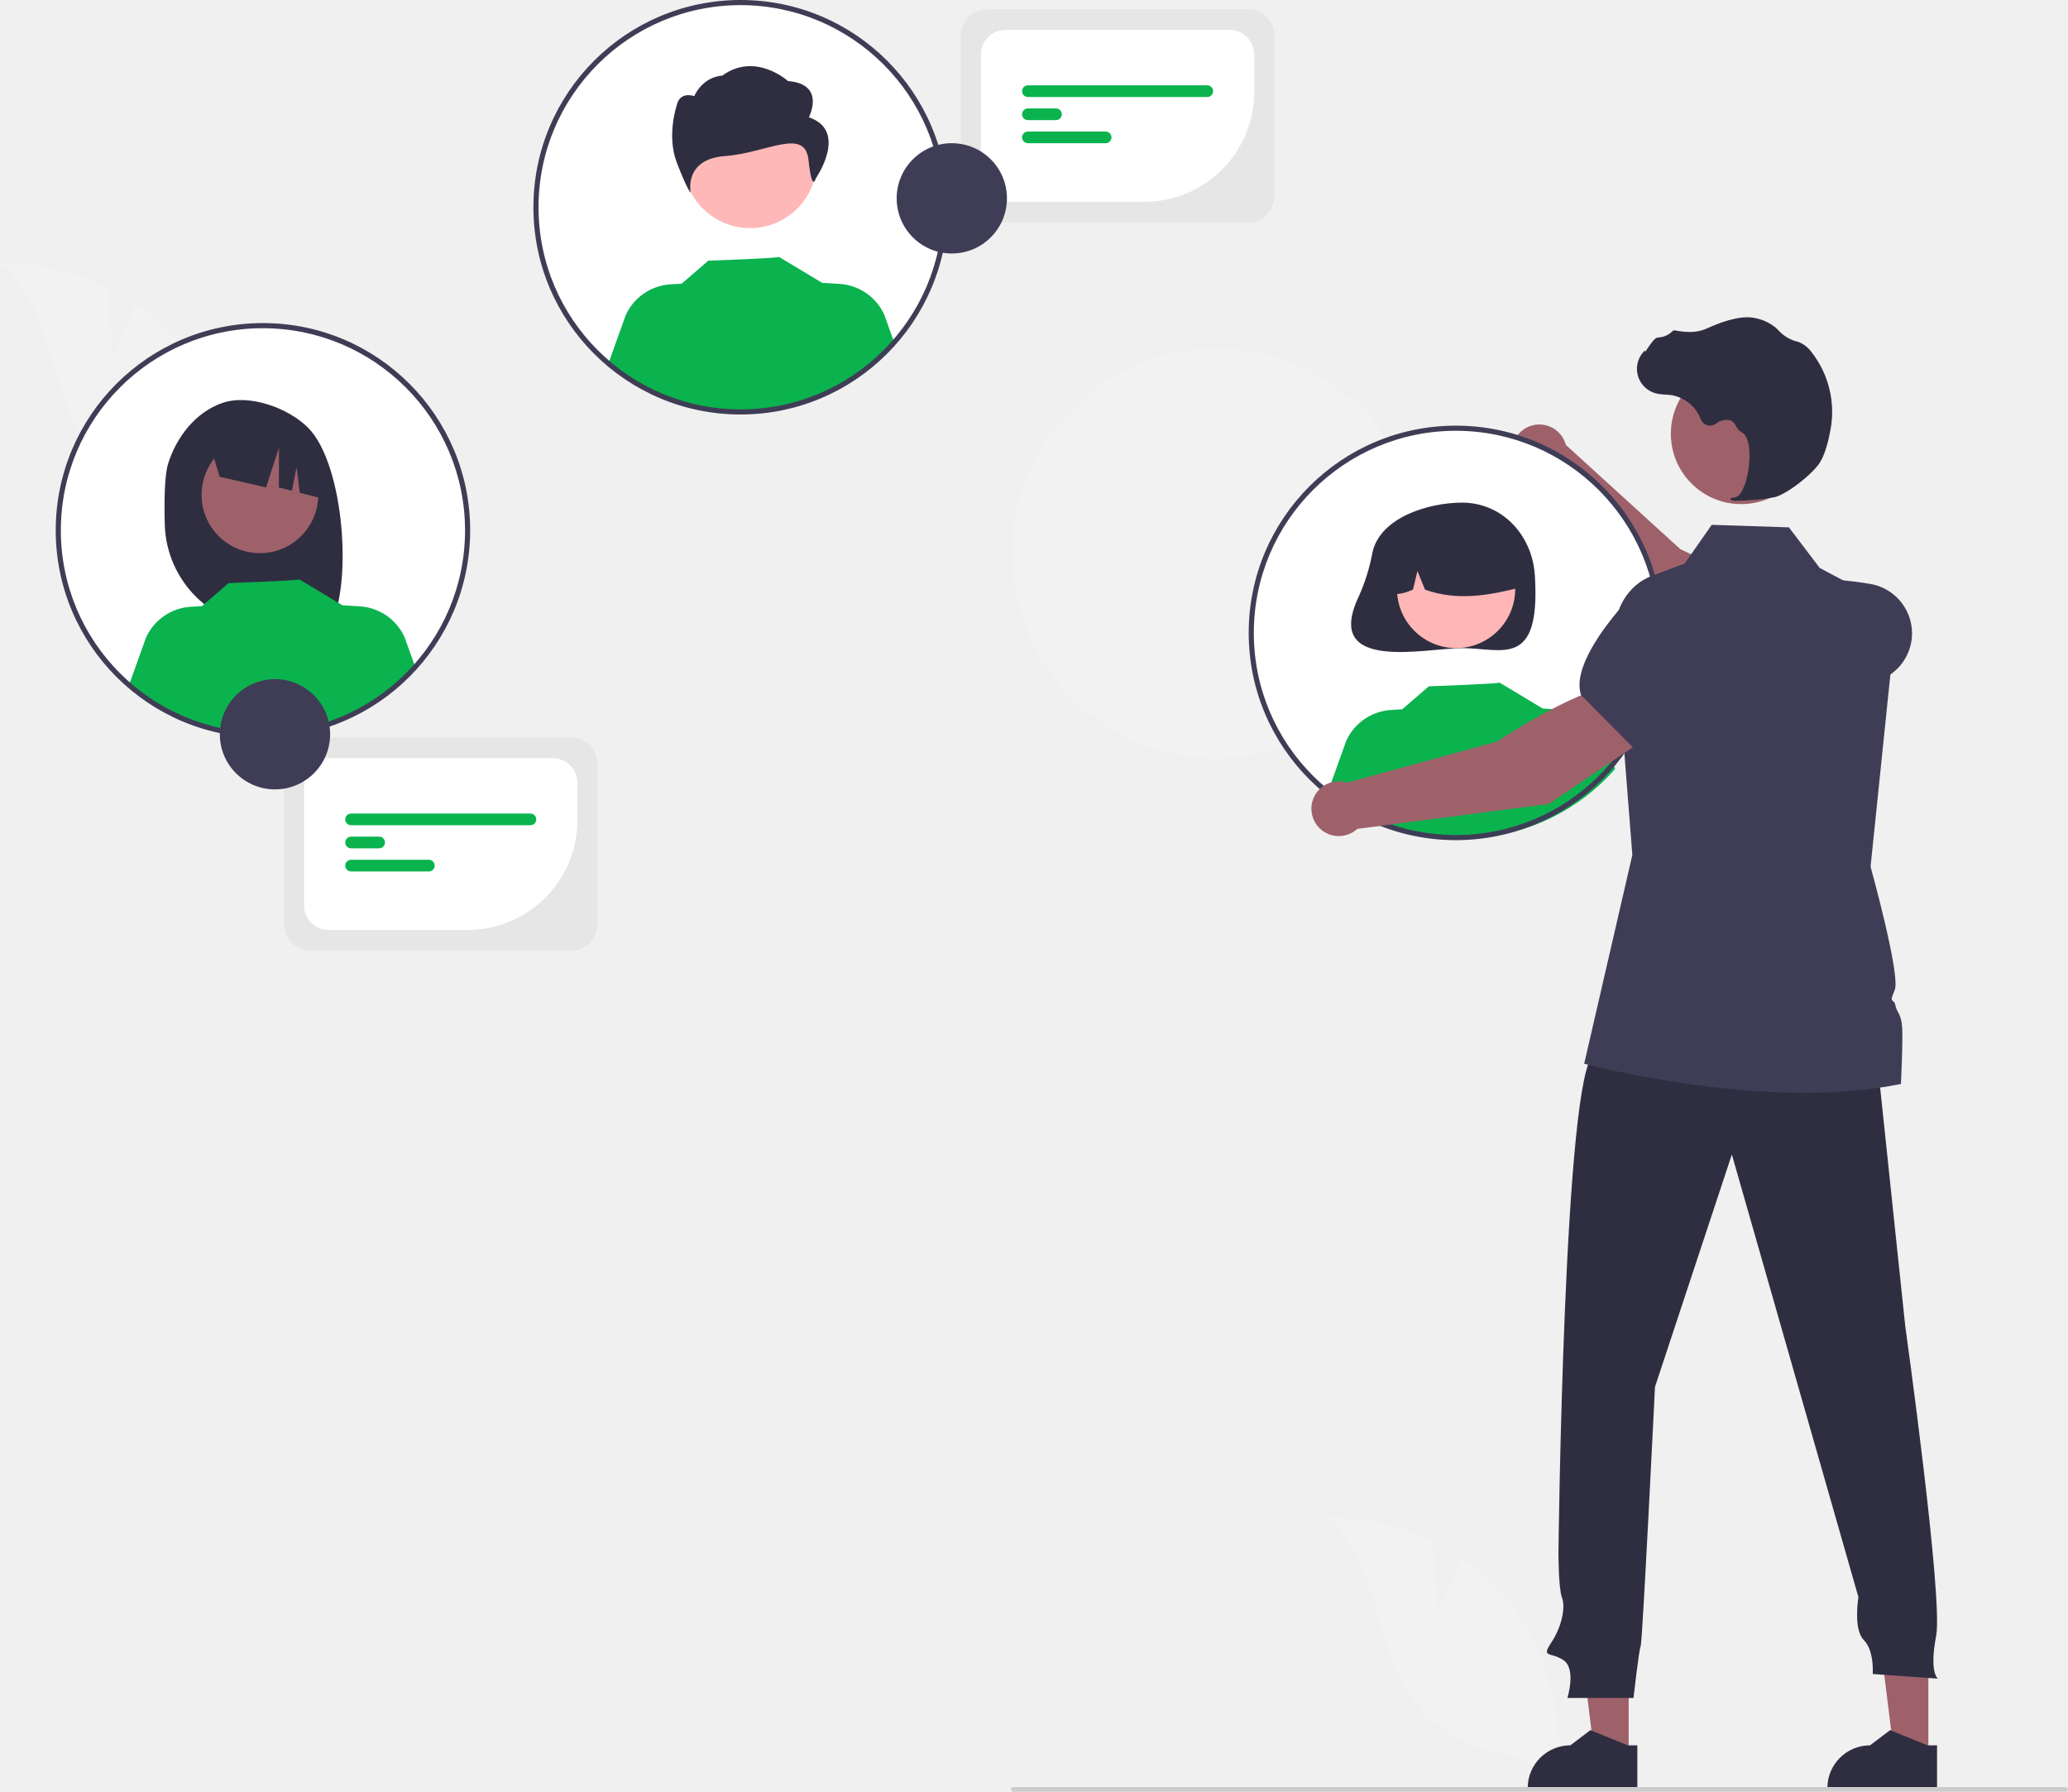
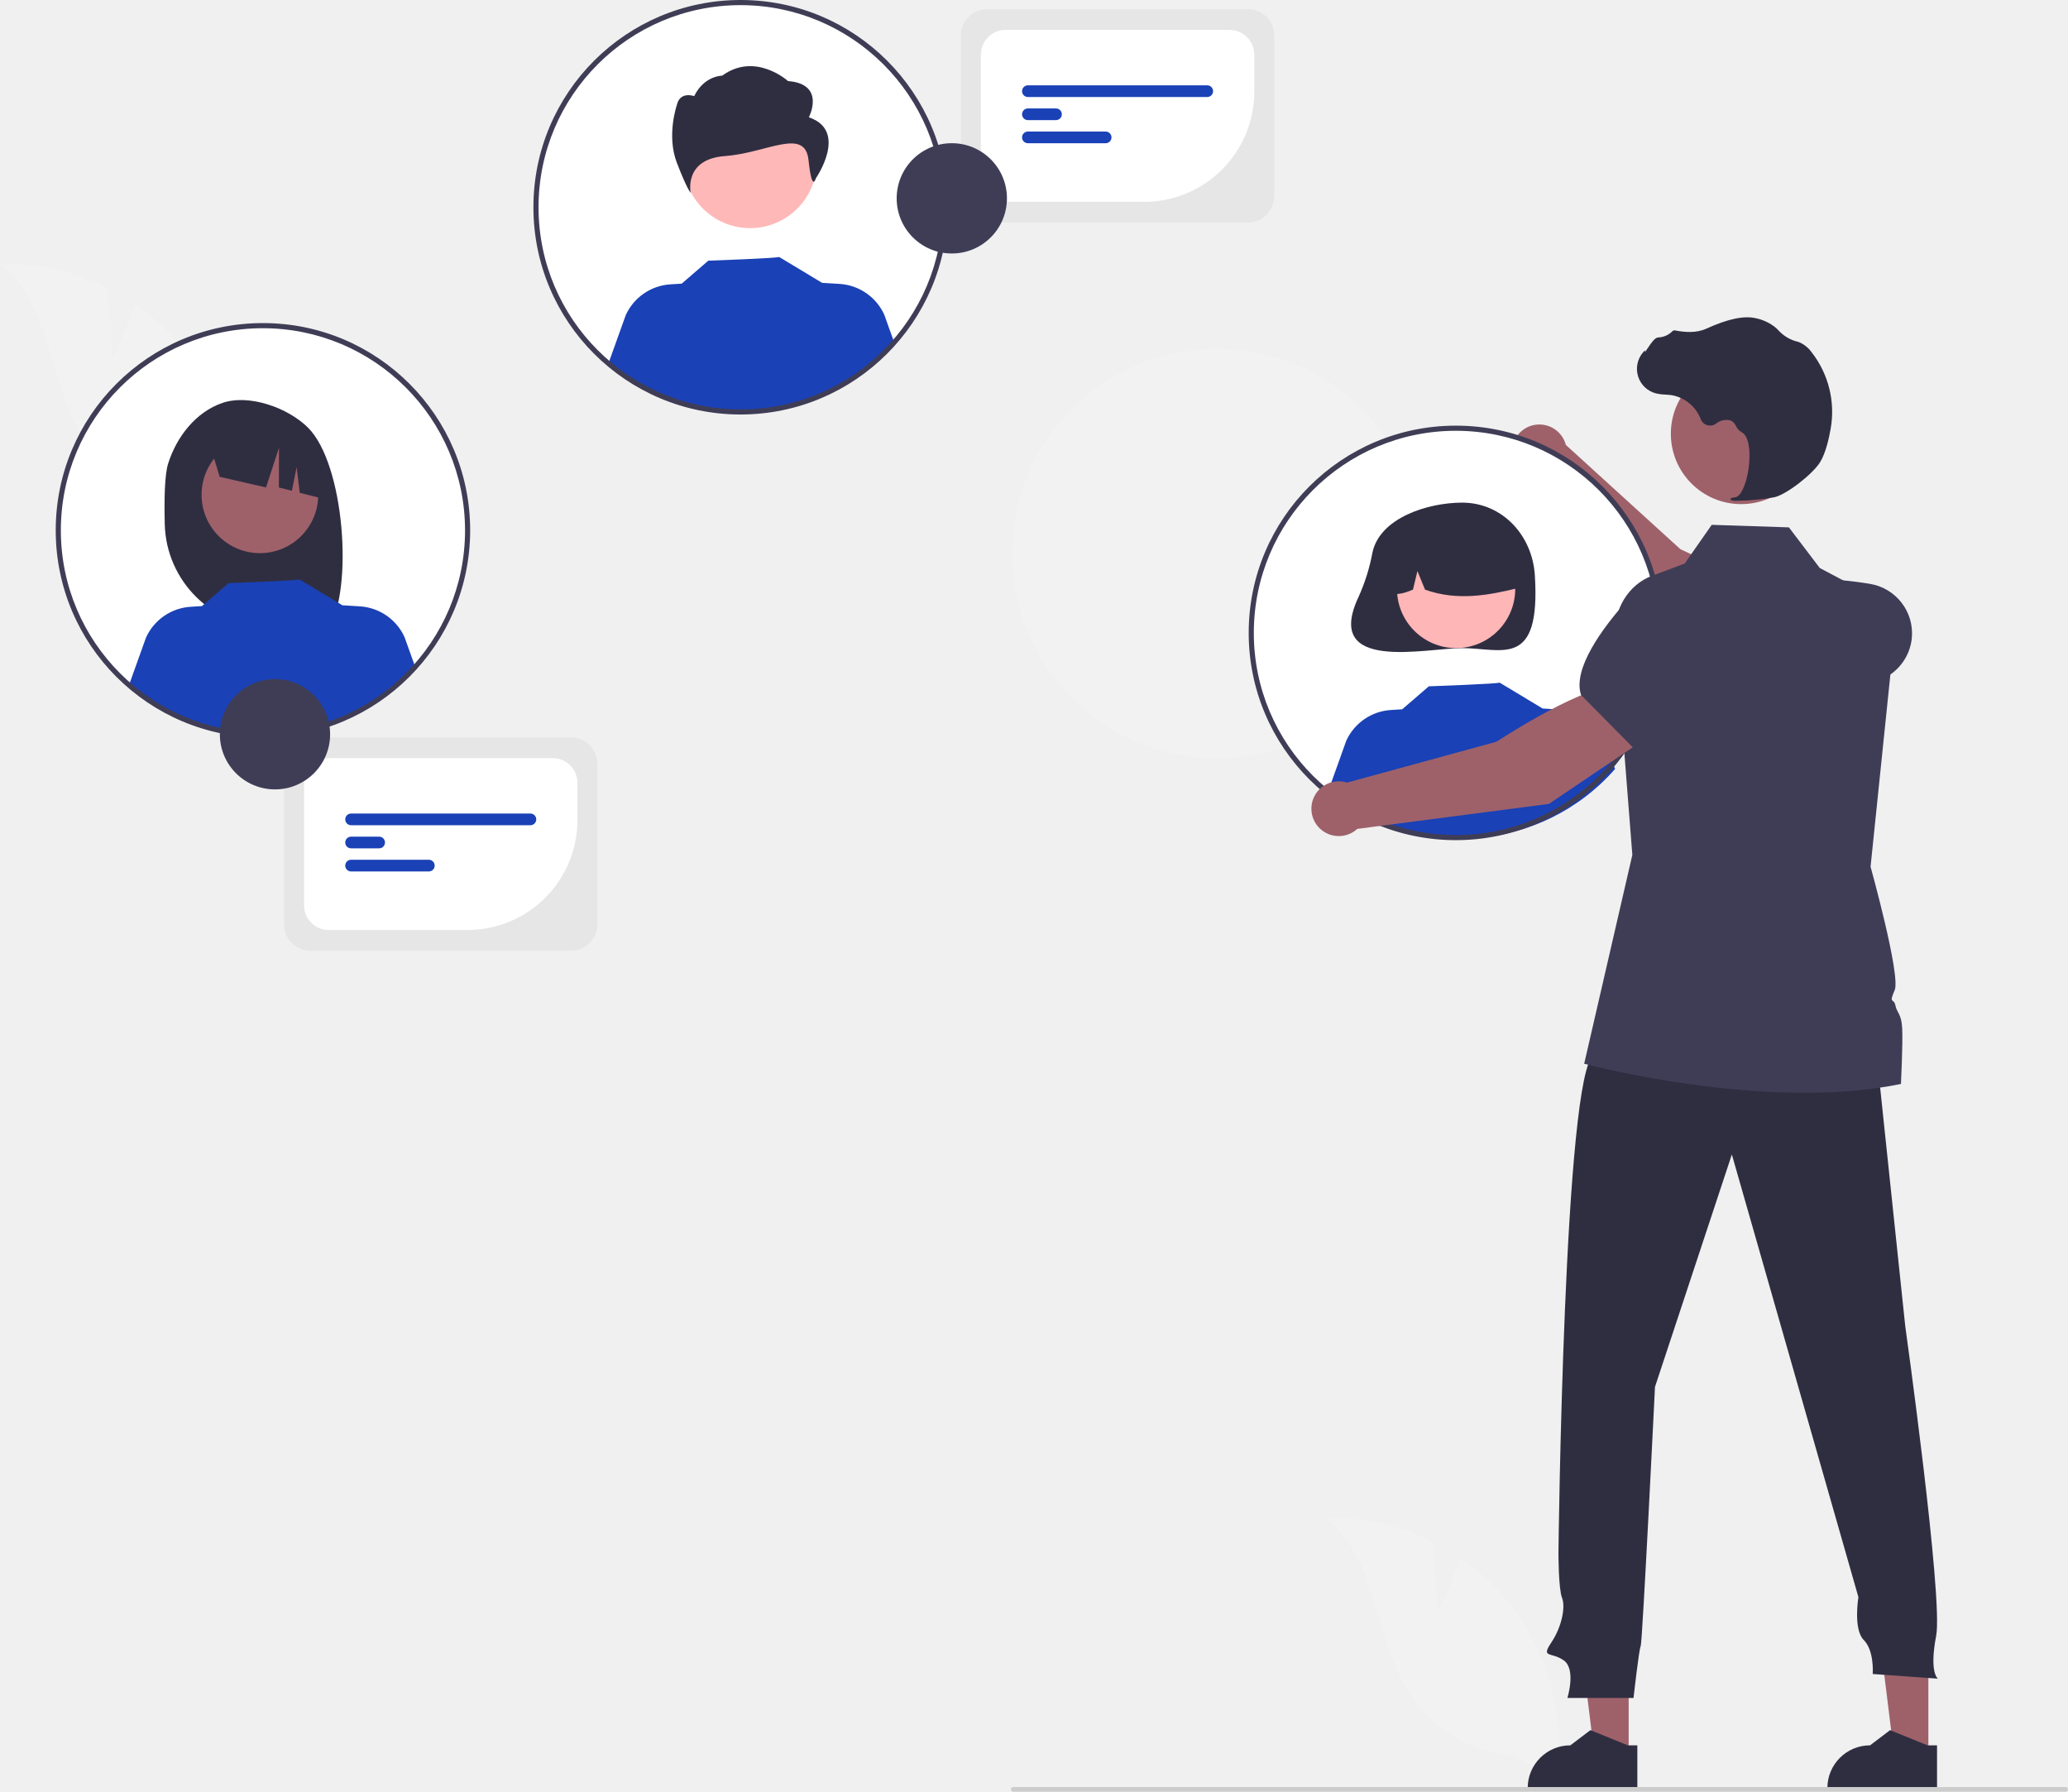
<svg xmlns="http://www.w3.org/2000/svg" data-name="Layer 1" width="806.632" height="698.766" viewBox="0 0 806.632 698.766">
  <path d="M751.146,316.606a79.828,79.828,0,1,1-79.686-79.969A79.621,79.621,0,0,1,751.146,316.606Z" transform="translate(-196.6841 -100.6171)" fill="#f2f2f2" />
  <path d="M884.005,363.14l11.224-21.432c-10.065-12.154-43.088-26.896-43.088-26.896l-44.695-40.681a10.681,10.681,0,1,0-13.118,13.021l48.286,57.911Z" transform="translate(-196.6841 -100.6171)" fill="#9e616a" />
  <path d="M878.568,361.661l15.849,5.046a54.393,54.393,0,0,0,35.295-.786h0a19.641,19.641,0,0,0,12.685-16.399h0a19.595,19.595,0,0,0-16.312-21.205c-14.863-2.443-34.014-3.647-40.846,4.483l-.069.082Z" transform="translate(-196.6841 -100.6171)" fill="#3f3d56" />
  <circle cx="567.886" cy="246.828" r="79.828" fill="#fff" />
  <path d="M731.991,316.22a75.004,75.004,0,0,1-5.351,17.08C712.558,363.09,752.66,353.38,766.991,353.38c15.669,0,30.661,8.239,28.371-28.371-.978-15.638-12.702-28.371-28.371-28.371C753.607,296.638,734.79,302.586,731.991,316.22Z" transform="translate(-196.6841 -100.6171)" fill="#2f2e41" />
  <circle cx="567.96" cy="229.701" r="23.055" fill="#ffb6b6" />
  <path d="M748.987,306.817a26.409,26.409,0,0,1,40.15,23.048c-11.748,2.949-24.089,5.207-36.617.705l-2.959-7.241-1.744,7.246c-3.815,1.559-7.64,2.879-11.465-.015A26.965,26.965,0,0,1,748.987,306.817Z" transform="translate(-196.6841 -100.6171)" fill="#2f2e41" />
-   <path d="M826.64,400.525a79.8,79.8,0,0,1-111.684,8.071l6.847-19.105a20.546,20.546,0,0,1,17.452-11.984l4.356-.267,10.387-8.958s27.986-.999,27.571-1.478l16.952,10.197-.014-.07,6.664.408a20.537,20.537,0,0,1,17.452,11.984Z" transform="translate(-196.6841 -100.6171)" fill="#0ab34e" />
+   <path d="M826.64,400.525a79.8,79.8,0,0,1-111.684,8.071l6.847-19.105a20.546,20.546,0,0,1,17.452-11.984l4.356-.267,10.387-8.958s27.986-.999,27.571-1.478l16.952,10.197-.014-.07,6.664.408a20.537,20.537,0,0,1,17.452,11.984Z" transform="translate(-196.6841 -100.6171)" fill="#1a41b6" />
  <path d="M757.567,729.462,755.583,701.874a89.244,89.244,0,0,0-41.899-9.396c20.432,15.793,18.795,47.358,32.945,68.96A53.681,53.681,0,0,0,786.657,785.159l17.004,9.783a89.952,89.952,0,0,0-20.944-72.346,86.888,86.888,0,0,0-16.368-14.395C762.632,718.871,757.567,729.462,757.567,729.462Z" transform="translate(-196.6841 -100.6171)" fill="#f2f2f2" />
  <path d="M240.567,240.462,238.583,212.874a89.244,89.244,0,0,0-41.899-9.396c20.432,15.793,18.795,47.358,32.945,68.96A53.681,53.681,0,0,0,269.657,296.159l17.004,9.783a89.952,89.952,0,0,0-20.944-72.346,86.888,86.888,0,0,0-16.368-14.395C245.632,229.871,240.567,240.462,240.567,240.462Z" transform="translate(-196.6841 -100.6171)" fill="#f2f2f2" />
  <polygon points="635.268 684.997 622.004 684.996 615.694 633.837 635.27 633.837 635.268 684.997" fill="#9e616a" />
  <path d="M835.334,798.471l-42.768-.002v-.541a16.647,16.647,0,0,1,16.646-16.646h.001l7.812-5.927,14.576,5.928,3.733 0Z" transform="translate(-196.6841 -100.6171)" fill="#2f2e41" />
  <polygon points="752.165 684.997 738.902 684.996 732.592 633.837 752.168 633.837 752.165 684.997" fill="#9e616a" />
  <path d="M952.232,798.471l-42.768-.002v-.541a16.647,16.647,0,0,1,16.646-16.646h.001L933.924,775.356l14.576,5.928,3.733 0Z" transform="translate(-196.6841 -100.6171)" fill="#2f2e41" />
  <path d="M928.676,511.803,939.832,617.784s14.851,106.117,12.062,120.759.697,16.734.697,16.734L927.143,753.464s.697-9.064-3.486-13.248-2.092-16.734-2.092-16.734L872.2,550.848,842.218,641.49s-4.881,99.706-5.578,101.1-2.789,20.22-2.789,20.22h-25.798s3.486-11.156-1.395-14.642-9.064-.697-4.881-6.972,5.578-13.945,4.183-17.431-1.395-17.431-1.395-17.431,2.092-188.255,13.945-194.53S928.676,511.803,928.676,511.803Z" transform="translate(-196.6841 -100.6171)" fill="#2f2e41" />
  <circle cx="679.16" cy="169.163" r="27.439" fill="#9e616a" />
  <path d="M938.159,523.354c-53.139,10.974-123.558-7.893-123.558-7.893l18.785-81.43-6.679-85.218c-.816-10.421,5.12-20.19,14.354-23.651l12.75-4.776,10.539-15.088,30.103.988,12.034,15.84,9.497,5.038,20.589,10.92.091.045v.045L930.203,400.847l-3.897,37.788s11.835,42.5,9.406,48.136c-2.429,5.627-.317,2.909.272,5.917.589,3.009,2.392,3.199,2.664,9.125C938.929,507.731,938.159,523.354,938.159,523.354Z" transform="translate(-196.6841 -100.6171)" fill="#3f3d56" />
  <path d="M1002.397,799.383H591.925a.919.919,0,0,1,0-1.839h410.471a.919.919,0,0,1,0,1.839Z" transform="translate(-196.6841 -100.6171)" fill="#ccc" />
  <path d="M874.51,295.901a84.515,84.515,0,0,0,14.346-1.375c4.687-1.08,15.027-9.076,17.846-13.799h0c2.094-3.51,3.35-8.938,4.036-12.874a37.779,37.779,0,0,0-7.379-29.811,11.936,11.936,0,0,0-4.926-3.989c-.174-.063-.354-.118-.534-.165a14.726,14.726,0,0,1-7.44-4.342,12.147,12.147,0,0,0-1.25-1.221,18.14,18.14,0,0,0-7.664-3.604c-4.529-1.088-11.006.275-19.253,4.054-4.143,1.899-8.742,1.369-12.286.695a1.154,1.154,0,0,0-1.076.4,8.144,8.144,0,0,1-5.476,2.349c-1.258.088-2.535,1.866-4.074,4.182-.349.526-.757,1.139-1.052,1.514l-.059-.703-.692.804a9.883,9.883,0,0,0,4.876,15.981,19.272,19.272,0,0,0,3.891.517c.795.051,1.617.104,2.407.22a14.9,14.9,0,0,1,11.318,9.38,3.897,3.897,0,0,0,5.928,1.739,6.438,6.438,0,0,1,5.837-1.219,4.274,4.274,0,0,1,1.944,2.093,5.57,5.57,0,0,0,2.176,2.41c3.235,1.564,3.644,8.85,2.654,14.959-.954,5.888-3.03,10.184-5.047,10.445-1.553.201-1.729.317-1.834.595l-.094.249.181.226A6.364,6.364,0,0,0,874.51,295.901Z" transform="translate(-196.6841 -100.6171)" fill="#2f2e41" />
  <path d="M764.57,428.272A80.828,80.828,0,1,1,845.398,347.445,80.919,80.919,0,0,1,764.57,428.272Zm0-159.655A78.828,78.828,0,1,0,843.398,347.445,78.917,78.917,0,0,0,764.57,268.617Z" transform="translate(-196.6841 -100.6171)" fill="#3f3d56" />
  <circle cx="288.886" cy="80.828" r="79.828" fill="#fff" />
  <circle cx="292.581" cy="62.94" r="26.03" fill="#ffb8b8" />
  <path id="f183d98d-beca-4def-af6d-fbe16b93cf6a-170" data-name="bf427902-b9bf-4946-b5d7-5c1c7e04535e" d="M512.184,146.361s6.777-12.956-8.133-14.134c0,0-12.711-11.531-25.668-2.108,0,0-7.067,0-10.932,7.997,0,0-5.558-2.108-6.78,3.534,0,0-4.067,11.779,0,22.379s5.418,11.779,5.418,11.779-2.854-13.155,13.414-14.333,31.191-11.369,32.547,1.588,2.846,7.103,2.846,7.103S527.772,151.661,512.184,146.361Z" transform="translate(-196.6841 -100.6171)" fill="#2f2e41" />
-   <path d="M545.604,234.525a79.8,79.8,0,0,1-111.684,8.071l6.847-19.105a20.546,20.546,0,0,1,17.452-11.984l4.356-.267,10.387-8.958s27.986-.999,27.571-1.478l16.952,10.197-.014-.07,6.664.408a20.537,20.537,0,0,1,17.452,11.984Z" transform="translate(-196.6841 -100.6171)" fill="#0ab34e" />
+   <path d="M545.604,234.525a79.8,79.8,0,0,1-111.684,8.071l6.847-19.105a20.546,20.546,0,0,1,17.452-11.984l4.356-.267,10.387-8.958s27.986-.999,27.571-1.478l16.952,10.197-.014-.07,6.664.408a20.537,20.537,0,0,1,17.452,11.984Z" transform="translate(-196.6841 -100.6171)" fill="#1a41b6" />
  <path d="M485.57,262.272A80.828,80.828,0,1,1,566.398,181.445,80.919,80.919,0,0,1,485.57,262.272Zm0-159.655A78.828,78.828,0,1,0,564.398,181.445,78.917,78.917,0,0,0,485.57,102.617Z" transform="translate(-196.6841 -100.6171)" fill="#3f3d56" />
  <circle cx="102.563" cy="206.828" r="79.828" fill="#fff" />
  <path d="M262.248,281.477c3.301-10.52,10.807-20.168,21.188-23.724,10.382-3.556,25.583,1.861,33.387,9.639,14.276,14.228,17.76,63.106,7.952,78.552-1.951-.103-8.683-.18-10.657-.254l-2.793-9.31v9.218q-4.719-.146-9.511-.201a41.393,41.393,0,0,1-40.867-40.371C260.691,294.78,260.947,285.622,262.248,281.477Z" transform="translate(-196.6841 -100.6171)" fill="#2f2e41" />
  <circle cx="101.379" cy="192.974" r="22.75" fill="#9e616a" />
  <path d="M278.429,273.611l26.195-13.116h0a32.924,32.924,0,0,1,19.284,27.278l.653,7.821-10.969-2.792-1.202-10-1.863,9.22-5.062-1.288.048-15.526L300.447,290.722l-18.08-4.154Z" transform="translate(-196.6841 -100.6171)" fill="#2f2e41" />
-   <path d="M358.484,360.271a79.8,79.8,0,0,1-111.684,8.071l6.847-19.105a20.546,20.546,0,0,1,17.452-11.984l4.356-.267,10.387-8.958s27.986-.999,27.571-1.478l16.952,10.197-.014-.07,6.664.408a20.537,20.537,0,0,1,17.452,11.984Z" transform="translate(-196.6841 -100.6171)" fill="#0ab34e" />
+   <path d="M358.484,360.271a79.8,79.8,0,0,1-111.684,8.071l6.847-19.105a20.546,20.546,0,0,1,17.452-11.984l4.356-.267,10.387-8.958s27.986-.999,27.571-1.478l16.952,10.197-.014-.07,6.664.408a20.537,20.537,0,0,1,17.452,11.984Z" transform="translate(-196.6841 -100.6171)" fill="#1a41b6" />
  <path d="M299.247,388.272a80.828,80.828,0,1,1,80.828-80.828A80.919,80.919,0,0,1,299.247,388.272Zm0-159.655a78.828,78.828,0,1,0,78.828,78.828A78.917,78.917,0,0,0,299.247,228.617Z" transform="translate(-196.6841 -100.6171)" fill="#3f3d56" />
  <path d="M838.297,388.858l-12.085-20.959c-15.655,1.989-45.793,21.978-45.793,21.978l-58.294,15.95a10.681,10.681,0,1,0,3.968,18.052l74.767-9.753Z" transform="translate(-196.6841 -100.6171)" fill="#9e616a" />
  <path d="M834.136,392.657l27.057-22.663,3.936-18.242a19.641,19.641,0,0,0-7.052-19.496h0a19.595,19.595,0,0,0-26.644,2.415c-10.024,11.242-21.3,26.768-18.094,36.893l.032.103Z" transform="translate(-196.6841 -100.6171)" fill="#3f3d56" />
  <path d="M419.43,471.387H317.765a10.288,10.288,0,0,1-10.277-10.277V398.494a10.288,10.288,0,0,1,10.277-10.277H419.43a10.288,10.288,0,0,1,10.277,10.277v62.616A10.288,10.288,0,0,1,419.43,471.387Z" transform="translate(-196.6841 -100.6171)" fill="#e6e6e6" />
  <path d="M379.037,463.322H324.912a9.636,9.636,0,0,1-9.625-9.625v-47.79a9.636,9.636,0,0,1,9.625-9.625h87.373a9.635,9.635,0,0,1,9.625,9.625v14.543A42.92,42.92,0,0,1,379.037,463.322Z" transform="translate(-196.6841 -100.6171)" fill="#fff" />
-   <path d="M403.568,422.451H333.628a2.281,2.281,0,1,1,0-4.562h69.941a2.281,2.281,0,1,1,0,4.562Z" transform="translate(-196.6841 -100.6171)" fill="#0ab34e" />
-   <path d="M344.568,431.465H333.628a2.281,2.281,0,0,1,0-4.562h10.941a2.281,2.281,0,1,1,0,4.562Z" transform="translate(-196.6841 -100.6171)" fill="#0ab34e" />
-   <path d="M363.945,440.478H333.628a2.281,2.281,0,0,1,0-4.562h30.318a2.281,2.281,0,0,1,0,4.562Z" transform="translate(-196.6841 -100.6171)" fill="#0ab34e" />
+   <path d="M403.568,422.451H333.628a2.281,2.281,0,1,1,0-4.562h69.941a2.281,2.281,0,1,1,0,4.562Z" transform="translate(-196.6841 -100.6171)" fill="#1a41b6" />
+   <path d="M344.568,431.465H333.628a2.281,2.281,0,0,1,0-4.562h10.941a2.281,2.281,0,1,1,0,4.562Z" transform="translate(-196.6841 -100.6171)" fill="#1a41b6" />
+   <path d="M363.945,440.478H333.628a2.281,2.281,0,0,1,0-4.562h30.318a2.281,2.281,0,0,1,0,4.562Z" transform="translate(-196.6841 -100.6171)" fill="#1a41b6" />
  <circle cx="107.257" cy="286.353" r="21.506" fill="#3f3d56" />
  <path d="M683.43,187.387H581.765a10.288,10.288,0,0,1-10.277-10.277V114.494a10.288,10.288,0,0,1,10.277-10.277H683.43a10.288,10.288,0,0,1,10.277,10.277v62.616A10.288,10.288,0,0,1,683.43,187.387Z" transform="translate(-196.6841 -100.6171)" fill="#e6e6e6" />
  <path d="M643.037,179.322H588.912a9.636,9.636,0,0,1-9.625-9.625v-47.79a9.636,9.636,0,0,1,9.625-9.625h87.373a9.635,9.635,0,0,1,9.625,9.625v14.543A42.92,42.92,0,0,1,643.037,179.322Z" transform="translate(-196.6841 -100.6171)" fill="#fff" />
-   <path d="M667.568,138.451H597.628a2.281,2.281,0,1,1,0-4.562h69.941a2.281,2.281,0,1,1,0,4.562Z" transform="translate(-196.6841 -100.6171)" fill="#0ab34e" />
-   <path d="M608.568,147.465H597.628a2.281,2.281,0,1,1,0-4.562h10.941a2.281,2.281,0,1,1,0,4.562Z" transform="translate(-196.6841 -100.6171)" fill="#0ab34e" />
-   <path d="M627.945,156.478H597.628a2.281,2.281,0,0,1,0-4.562h30.318a2.281,2.281,0,0,1,0,4.562Z" transform="translate(-196.6841 -100.6171)" fill="#0ab34e" />
+   <path d="M667.568,138.451H597.628a2.281,2.281,0,1,1,0-4.562h69.941a2.281,2.281,0,1,1,0,4.562Z" transform="translate(-196.6841 -100.6171)" fill="#1a41b6" />
+   <path d="M608.568,147.465H597.628a2.281,2.281,0,1,1,0-4.562h10.941a2.281,2.281,0,1,1,0,4.562Z" transform="translate(-196.6841 -100.6171)" fill="#1a41b6" />
+   <path d="M627.945,156.478H597.628a2.281,2.281,0,0,1,0-4.562h30.318a2.281,2.281,0,0,1,0,4.562Z" transform="translate(-196.6841 -100.6171)" fill="#1a41b6" />
  <circle cx="371.257" cy="77.353" r="21.506" fill="#3f3d56" />
</svg>
